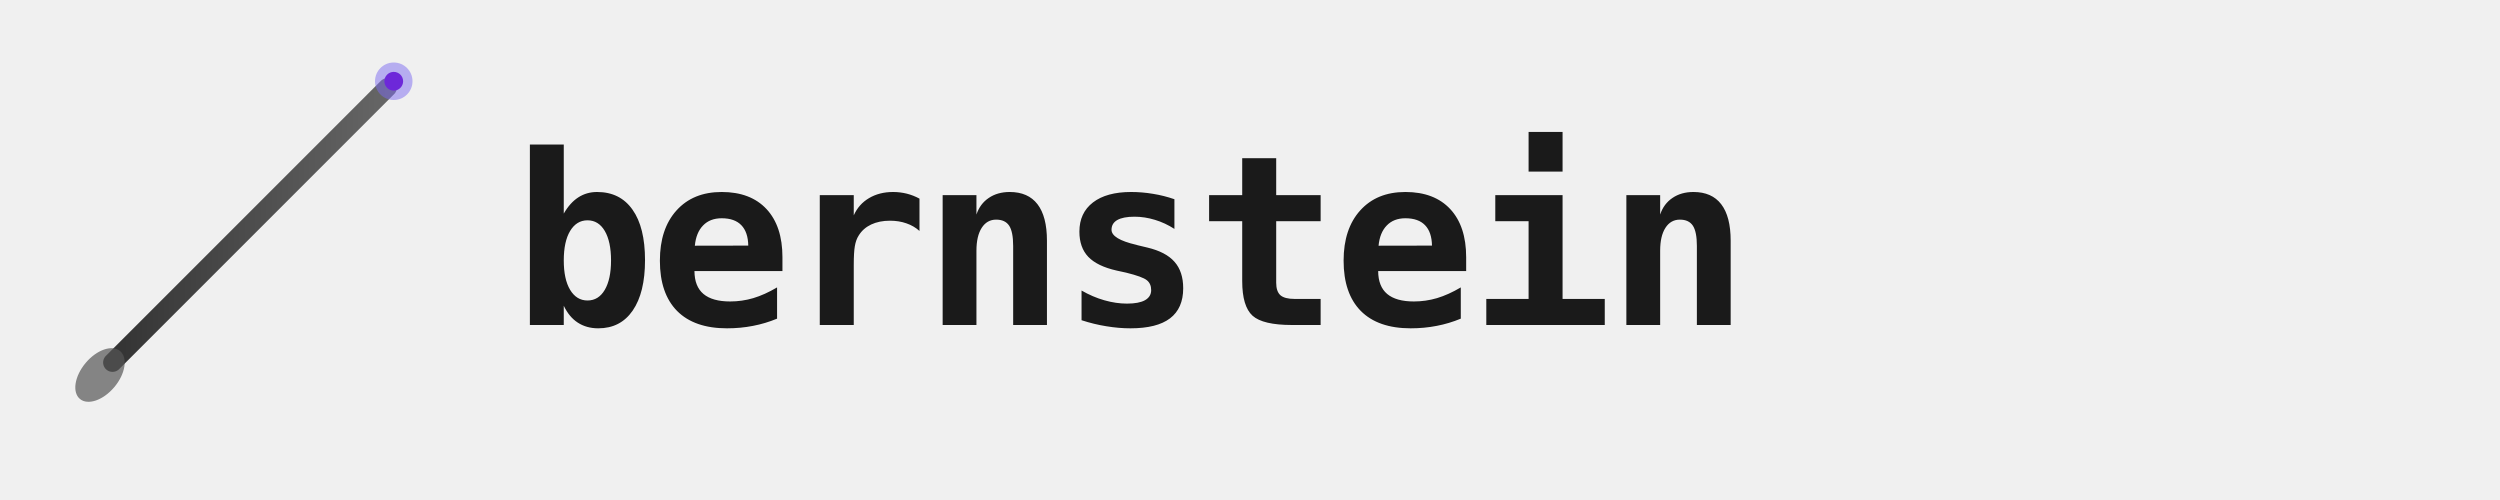
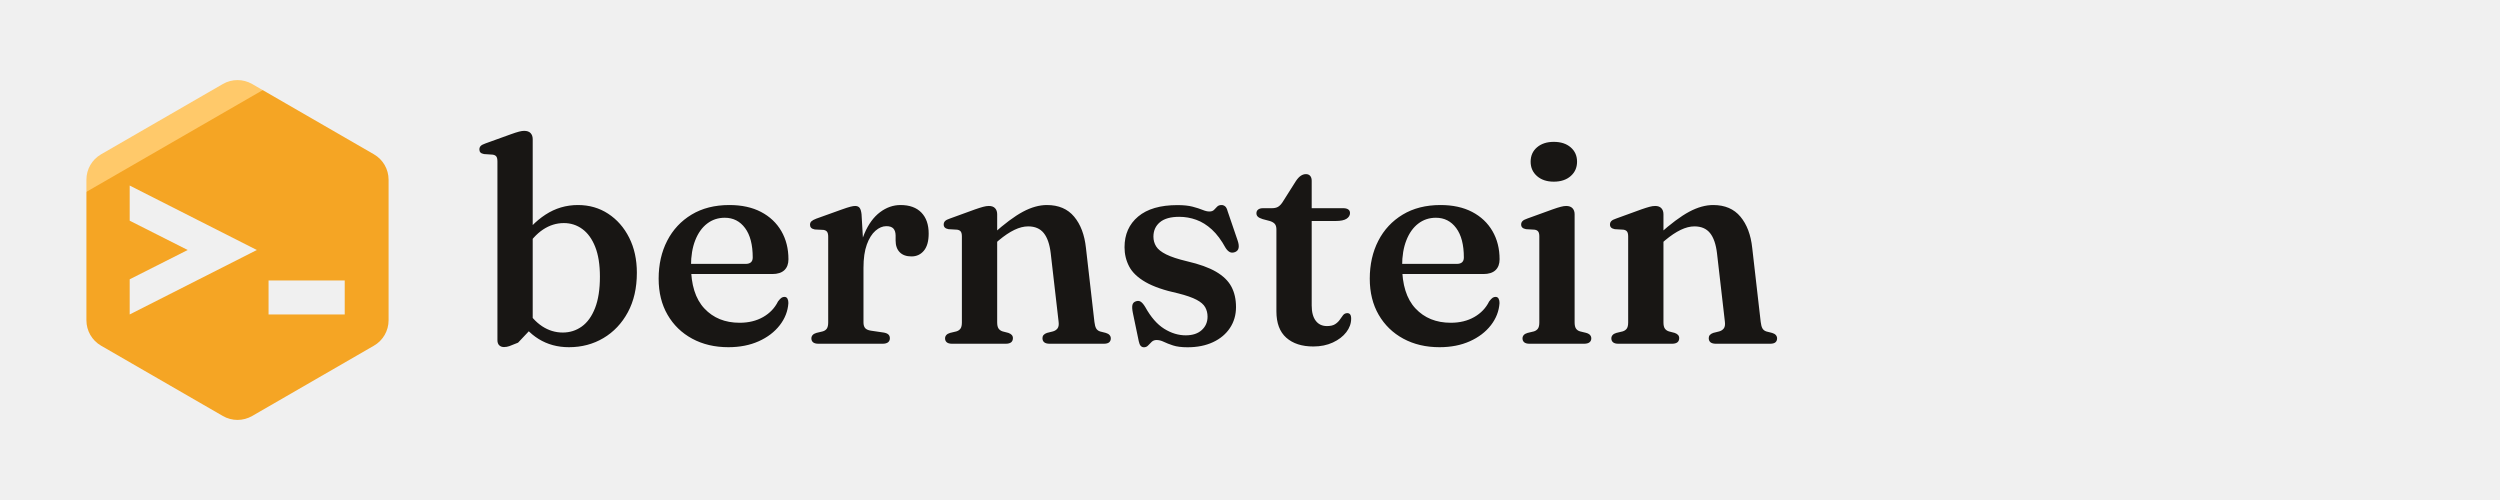
- <svg xmlns="http://www.w3.org/2000/svg" viewBox="0 0 400 80" width="400" height="80">
-   <defs>
-     <linearGradient id="baton-l" x1="0%" y1="0%" x2="100%" y2="0%">
-       <stop offset="0%" style="stop-color:#333;stop-opacity:1" />
-       <stop offset="100%" style="stop-color:#666;stop-opacity:1" />
-     </linearGradient>
-   </defs>
-   <line x1="18" y1="58" x2="62" y2="14" stroke="url(#baton-l)" stroke-width="3" stroke-linecap="round" />
-   <ellipse cx="16" cy="60" rx="5" ry="3" transform="rotate(-50 16 60)" fill="#555" opacity="0.7" />
-   <circle cx="63" cy="13" r="3" fill="#7c6aef" opacity="0.5" />
-   <circle cx="63" cy="13" r="1.5" fill="#6d28d9" />
-   <text x="82" y="52" font-family="'SF Mono','Cascadia Code','Fira Code',Consolas,monospace" font-size="38" font-weight="600" fill="#1a1a1a" letter-spacing="-1">bernstein</text>
+ <svg xmlns="http://www.w3.org/2000/svg" width="400" height="80" viewBox="0 0 400 80">
+   <g transform="translate(8 10) scale(0.09375) translate(-80 -80)">
+     <defs>
+       <mask id="hex" maskUnits="userSpaceOnUse" x="0" y="0" width="800" height="800">
+         <path d="M 375.00 116.70 A 50 50 0 0 1 425.00 116.70 L 632.85 236.70 A 50 50 0 0 1 657.85 280.00 L 657.85 520.00 A 50 50 0 0 1 632.85 563.30 L 425.00 683.30 A 50 50 0 0 1 375.00 683.30 L 167.15 563.30 A 50 50 0 0 1 142.15 520.00 L 142.15 280.00 A 50 50 0 0 1 167.15 236.70 Z" fill="#fff" />
+         <path d="M 216 290 L 433 400 L 216 510 L 216 450 L 315 400 L 216 350 Z M 453 452 H 583 V 510 H 453 Z" fill="#000" />
+       </mask>
+     </defs>
+     <g mask="url(#hex)">
+       <rect width="800" height="800" fill="#F5A524" />
+       <polygon points="452,70 88,280 110.5,319 474.5,109" fill="#FFC96A" />
+     </g>
+   </g>
+   <path fill="#181614" d="M85.234 22.271V52.343L82.888 54.828Q81.922 55.23 81.497 55.38Q81.072 55.529 80.635 55.529Q80.174 55.529 79.881 55.253Q79.588 54.977 79.588 54.413V25.836Q79.588 25.273 79.41 25.037Q79.231 24.801 78.829 24.744L77.449 24.652Q77.035 24.571 76.868 24.393Q76.701 24.215 76.701 23.904Q76.701 23.582 76.903 23.364Q77.104 23.145 77.668 22.95L81.716 21.489Q82.543 21.19 83.032 21.063Q83.521 20.937 83.866 20.937Q84.556 20.937 84.895 21.299Q85.234 21.662 85.234 22.271ZM84.027 39.889 83.13 38.612Q84.924 35.876 87.281 34.34Q89.639 32.805 92.468 32.805Q95.182 32.805 97.309 34.197Q99.437 35.588 100.667 38.026Q101.898 40.464 101.898 43.638Q101.898 47.295 100.455 49.963Q99.011 52.631 96.55 54.091Q94.09 55.552 91.031 55.552Q88.305 55.552 86.178 54.235Q84.05 52.919 82.704 50.458L84.061 49.227Q85.212 51.194 86.741 52.2Q88.27 53.206 90.041 53.206Q91.743 53.206 93.089 52.24Q94.434 51.274 95.211 49.285Q95.987 47.295 95.987 44.27Q95.987 41.395 95.234 39.498Q94.481 37.6 93.175 36.646Q91.87 35.692 90.214 35.692Q88.443 35.692 86.879 36.732Q85.315 37.773 84.027 39.889Z M126.151 41.487Q126.151 42.614 125.496 43.23Q124.84 43.845 123.564 43.845H109.062V42.224H119.286Q120.436 42.224 120.436 41.2Q120.436 38.141 119.211 36.491Q117.987 34.84 115.963 34.84Q114.364 34.84 113.145 35.772Q111.926 36.704 111.242 38.434Q110.558 40.165 110.558 42.546Q110.558 47.065 112.697 49.353Q114.835 51.642 118.343 51.642Q120.493 51.642 122.098 50.728Q123.702 49.813 124.484 48.227Q124.817 47.79 125.036 47.646Q125.255 47.502 125.507 47.502Q125.852 47.502 126.002 47.801Q126.151 48.1 126.14 48.502Q126.013 50.423 124.76 52.039Q123.507 53.654 121.391 54.603Q119.275 55.552 116.537 55.552Q113.272 55.552 110.753 54.189Q108.234 52.827 106.809 50.365Q105.383 47.904 105.383 44.593Q105.383 41.177 106.751 38.52Q108.12 35.864 110.655 34.335Q113.191 32.805 116.698 32.805Q119.654 32.805 121.764 33.909Q123.874 35.013 125.013 36.974Q126.151 38.934 126.151 41.487Z M137.352 42.913Q137.352 39.613 138.313 37.359Q139.273 35.105 140.803 33.955Q142.332 32.805 144.091 32.805Q146.242 32.805 147.415 34.007Q148.588 35.209 148.588 37.37Q148.588 39.188 147.823 40.108Q147.059 41.028 145.84 41.028Q144.609 41.028 143.954 40.355Q143.298 39.682 143.298 38.486V37.669Q143.287 36.945 142.942 36.566Q142.596 36.186 141.815 36.186Q140.918 36.186 140.072 36.922Q139.227 37.658 138.692 39.124Q138.157 40.59 138.157 42.856ZM137.847 34.277 138.157 39.602V51.584Q138.157 52.182 138.422 52.493Q138.686 52.803 139.342 52.907L141.377 53.206Q141.872 53.286 142.125 53.505Q142.378 53.724 142.378 54.126Q142.378 54.54 142.085 54.77Q141.792 55.0 141.194 55.0H130.97Q130.372 55.0 130.096 54.77Q129.82 54.54 129.82 54.138Q129.82 53.839 130.021 53.609Q130.222 53.379 130.625 53.264L131.637 53.022Q132.074 52.895 132.293 52.573Q132.511 52.252 132.511 51.584V37.877Q132.511 37.336 132.333 37.089Q132.155 36.841 131.752 36.784L130.372 36.715Q129.958 36.635 129.78 36.445Q129.602 36.255 129.602 35.968Q129.602 35.623 129.826 35.41Q130.05 35.197 130.59 34.99L134.558 33.564Q135.582 33.196 136.059 33.075Q136.536 32.954 136.823 32.954Q137.306 32.954 137.536 33.254Q137.767 33.553 137.847 34.277Z M159.548 34.277V51.584Q159.548 52.24 159.766 52.562Q159.985 52.884 160.41 53.022L161.342 53.264Q162.066 53.517 162.066 54.092Q162.066 55.0 160.905 55.0H152.337Q151.762 55.0 151.486 54.77Q151.21 54.54 151.21 54.138Q151.21 53.839 151.411 53.609Q151.613 53.379 152.015 53.264L153.027 53.022Q153.464 52.884 153.683 52.568Q153.901 52.252 153.901 51.596V37.831Q153.901 37.29 153.723 37.049Q153.545 36.807 153.142 36.749L151.762 36.669Q151.348 36.588 151.17 36.404Q150.992 36.221 150.992 35.922Q150.992 35.599 151.204 35.375Q151.417 35.151 151.981 34.967L156.029 33.495Q156.822 33.219 157.322 33.087Q157.823 32.954 158.225 32.954Q158.881 32.954 159.214 33.317Q159.548 33.679 159.548 34.277ZM158.858 39.291 157.892 38.291 158.858 37.462Q161.652 34.956 163.665 33.88Q165.677 32.805 167.506 32.805Q170.312 32.805 171.864 34.668Q173.417 36.531 173.75 39.659L175.107 51.504Q175.188 52.206 175.389 52.55Q175.59 52.895 176.016 53.034L176.924 53.264Q177.327 53.379 177.528 53.609Q177.729 53.839 177.729 54.138Q177.729 54.54 177.465 54.77Q177.2 55.0 176.602 55.0H167.954Q166.793 55.0 166.793 54.092Q166.793 53.517 167.517 53.264L168.483 53.022Q168.955 52.884 169.208 52.539Q169.461 52.194 169.38 51.504L168.115 40.522Q167.862 38.359 167 37.29Q166.137 36.221 164.504 36.221Q163.469 36.221 162.308 36.778Q161.146 37.336 159.824 38.44Z M189.712 53.654Q191.357 53.654 192.282 52.809Q193.208 51.964 193.208 50.665Q193.208 49.848 192.84 49.175Q192.472 48.502 191.449 47.962Q190.425 47.422 188.505 46.938Q185.158 46.214 183.284 45.133Q181.409 44.052 180.667 42.638Q179.925 41.223 179.925 39.556Q179.925 36.474 182.105 34.645Q184.284 32.817 188.389 32.817Q189.862 32.817 190.822 33.07Q191.782 33.323 192.409 33.581Q193.036 33.84 193.495 33.84Q193.99 33.84 194.243 33.581Q194.496 33.323 194.743 33.064Q194.99 32.805 195.451 32.805Q195.75 32.805 196.008 33.006Q196.267 33.207 196.416 33.782L198.026 38.498Q198.268 39.21 198.176 39.676Q198.084 40.142 197.601 40.337Q197.118 40.51 196.767 40.332Q196.416 40.154 196.106 39.682Q195.083 37.808 193.904 36.727Q192.725 35.645 191.403 35.168Q190.08 34.691 188.677 34.691Q186.619 34.691 185.584 35.559Q184.548 36.428 184.548 37.865Q184.548 38.716 184.98 39.418Q185.411 40.119 186.59 40.706Q187.768 41.292 189.942 41.809Q192.875 42.488 194.577 43.483Q196.279 44.477 197.02 45.863Q197.762 47.249 197.762 49.135Q197.762 51.01 196.796 52.47Q195.83 53.931 194.082 54.747Q192.334 55.563 190.011 55.563Q188.573 55.563 187.682 55.27Q186.791 54.977 186.199 54.689Q185.607 54.402 185.054 54.402Q184.583 54.402 184.278 54.689Q183.974 54.977 183.703 55.27Q183.433 55.563 183.03 55.563Q182.72 55.563 182.513 55.339Q182.306 55.115 182.202 54.597L181.26 50.078Q181.087 49.227 181.185 48.802Q181.282 48.376 181.697 48.227Q182.156 48.043 182.507 48.267Q182.858 48.491 183.238 49.123Q184.583 51.55 186.268 52.602Q187.952 53.654 189.712 53.654Z M203.202 35.37 202.029 35.059Q201.477 34.886 201.252 34.668Q201.028 34.45 201.028 34.127Q201.028 33.736 201.31 33.524Q201.591 33.311 202.075 33.311H203.501Q204.087 33.311 204.455 33.11Q204.823 32.909 205.18 32.391L207.353 28.953Q207.744 28.378 208.135 28.119Q208.526 27.86 208.952 27.86Q209.377 27.86 209.624 28.136Q209.871 28.412 209.871 28.93V48.882Q209.871 50.469 210.516 51.32Q211.16 52.171 212.31 52.171Q213.161 52.171 213.632 51.861Q214.103 51.55 214.374 51.147Q214.644 50.745 214.886 50.434Q215.127 50.124 215.53 50.101Q215.852 50.09 216.018 50.302Q216.185 50.515 216.185 50.986Q216.185 52.136 215.409 53.148Q214.632 54.16 213.258 54.799Q211.884 55.437 210.136 55.437Q207.388 55.437 205.806 54.034Q204.225 52.631 204.225 49.813V36.715Q204.225 36.151 203.989 35.852Q203.754 35.553 203.202 35.37ZM207.514 35.358V33.311H214.931Q215.426 33.311 215.714 33.507Q216.001 33.702 216.001 34.093Q216.001 34.633 215.455 34.996Q214.909 35.358 213.724 35.358Z M239.933 41.487Q239.933 42.614 239.277 43.23Q238.621 43.845 237.345 43.845H222.844V42.224H233.067Q234.217 42.224 234.217 41.2Q234.217 38.141 232.992 36.491Q231.767 34.84 229.743 34.84Q228.145 34.84 226.926 35.772Q225.707 36.704 225.023 38.434Q224.338 40.165 224.338 42.546Q224.338 47.065 226.477 49.353Q228.617 51.642 232.124 51.642Q234.274 51.642 235.879 50.728Q237.483 49.813 238.265 48.227Q238.599 47.79 238.817 47.646Q239.035 47.502 239.288 47.502Q239.633 47.502 239.783 47.801Q239.933 48.1 239.921 48.502Q239.794 50.423 238.541 52.039Q237.287 53.654 235.171 54.603Q233.055 55.552 230.319 55.552Q227.052 55.552 224.534 54.189Q222.016 52.827 220.589 50.365Q219.163 47.904 219.163 44.593Q219.163 41.177 220.532 38.52Q221.9 35.864 224.436 34.335Q226.972 32.805 230.48 32.805Q233.435 32.805 235.545 33.909Q237.655 35.013 238.794 36.974Q239.933 38.934 239.933 41.487Z M251.939 34.277V51.584Q251.939 52.24 252.157 52.568Q252.376 52.895 252.812 53.022L253.756 53.252Q254.193 53.367 254.4 53.597Q254.607 53.827 254.607 54.138Q254.607 54.54 254.319 54.77Q254.032 55.0 253.434 55.0H244.728Q244.153 55.0 243.877 54.77Q243.601 54.54 243.601 54.138Q243.601 53.839 243.802 53.609Q244.004 53.379 244.418 53.264L245.43 53.022Q245.855 52.884 246.074 52.568Q246.292 52.252 246.292 51.596V37.831Q246.292 37.29 246.114 37.049Q245.936 36.807 245.533 36.749L244.165 36.669Q243.751 36.588 243.567 36.404Q243.383 36.221 243.383 35.922Q243.383 35.599 243.601 35.375Q243.82 35.151 244.371 34.967L248.431 33.495Q249.248 33.207 249.742 33.081Q250.237 32.954 250.582 32.954Q251.26 32.954 251.599 33.317Q251.939 33.679 251.939 34.277ZM248.603 29.067Q246.936 29.067 245.918 28.171Q244.901 27.274 244.901 25.87Q244.901 24.445 245.924 23.571Q246.948 22.697 248.603 22.697Q250.294 22.697 251.312 23.576Q252.329 24.456 252.329 25.87Q252.329 27.274 251.312 28.171Q250.294 29.067 248.603 29.067Z M266.153 34.277V51.584Q266.153 52.24 266.371 52.562Q266.589 52.884 267.015 53.022L267.947 53.264Q268.671 53.517 268.671 54.092Q268.671 55.0 267.51 55.0H258.942Q258.367 55.0 258.091 54.77Q257.815 54.54 257.815 54.138Q257.815 53.839 258.016 53.609Q258.218 53.379 258.62 53.264L259.632 53.022Q260.069 52.884 260.288 52.568Q260.506 52.252 260.506 51.596V37.831Q260.506 37.29 260.328 37.049Q260.149 36.807 259.747 36.749L258.367 36.669Q257.953 36.588 257.775 36.404Q257.596 36.221 257.596 35.922Q257.596 35.599 257.809 35.375Q258.022 35.151 258.586 34.967L262.634 33.495Q263.427 33.219 263.927 33.087Q264.428 32.954 264.83 32.954Q265.486 32.954 265.819 33.317Q266.153 33.679 266.153 34.277ZM265.463 39.291 264.497 38.291 265.463 37.462Q268.257 34.956 270.269 33.88Q272.282 32.805 274.111 32.805Q276.916 32.805 278.469 34.668Q280.022 36.531 280.355 39.659L281.712 51.504Q281.793 52.206 281.994 52.55Q282.195 52.895 282.62 53.034L283.529 53.264Q283.932 53.379 284.133 53.609Q284.334 53.839 284.334 54.138Q284.334 54.54 284.07 54.77Q283.805 55.0 283.207 55.0H274.559Q273.398 55.0 273.398 54.092Q273.398 53.517 274.122 53.264L275.088 53.022Q275.56 52.884 275.812 52.539Q276.065 52.194 275.985 51.504L274.72 40.522Q274.467 38.359 273.605 37.29Q272.742 36.221 271.109 36.221Q270.074 36.221 268.913 36.778Q267.751 37.336 266.428 38.44Z" />
</svg>
